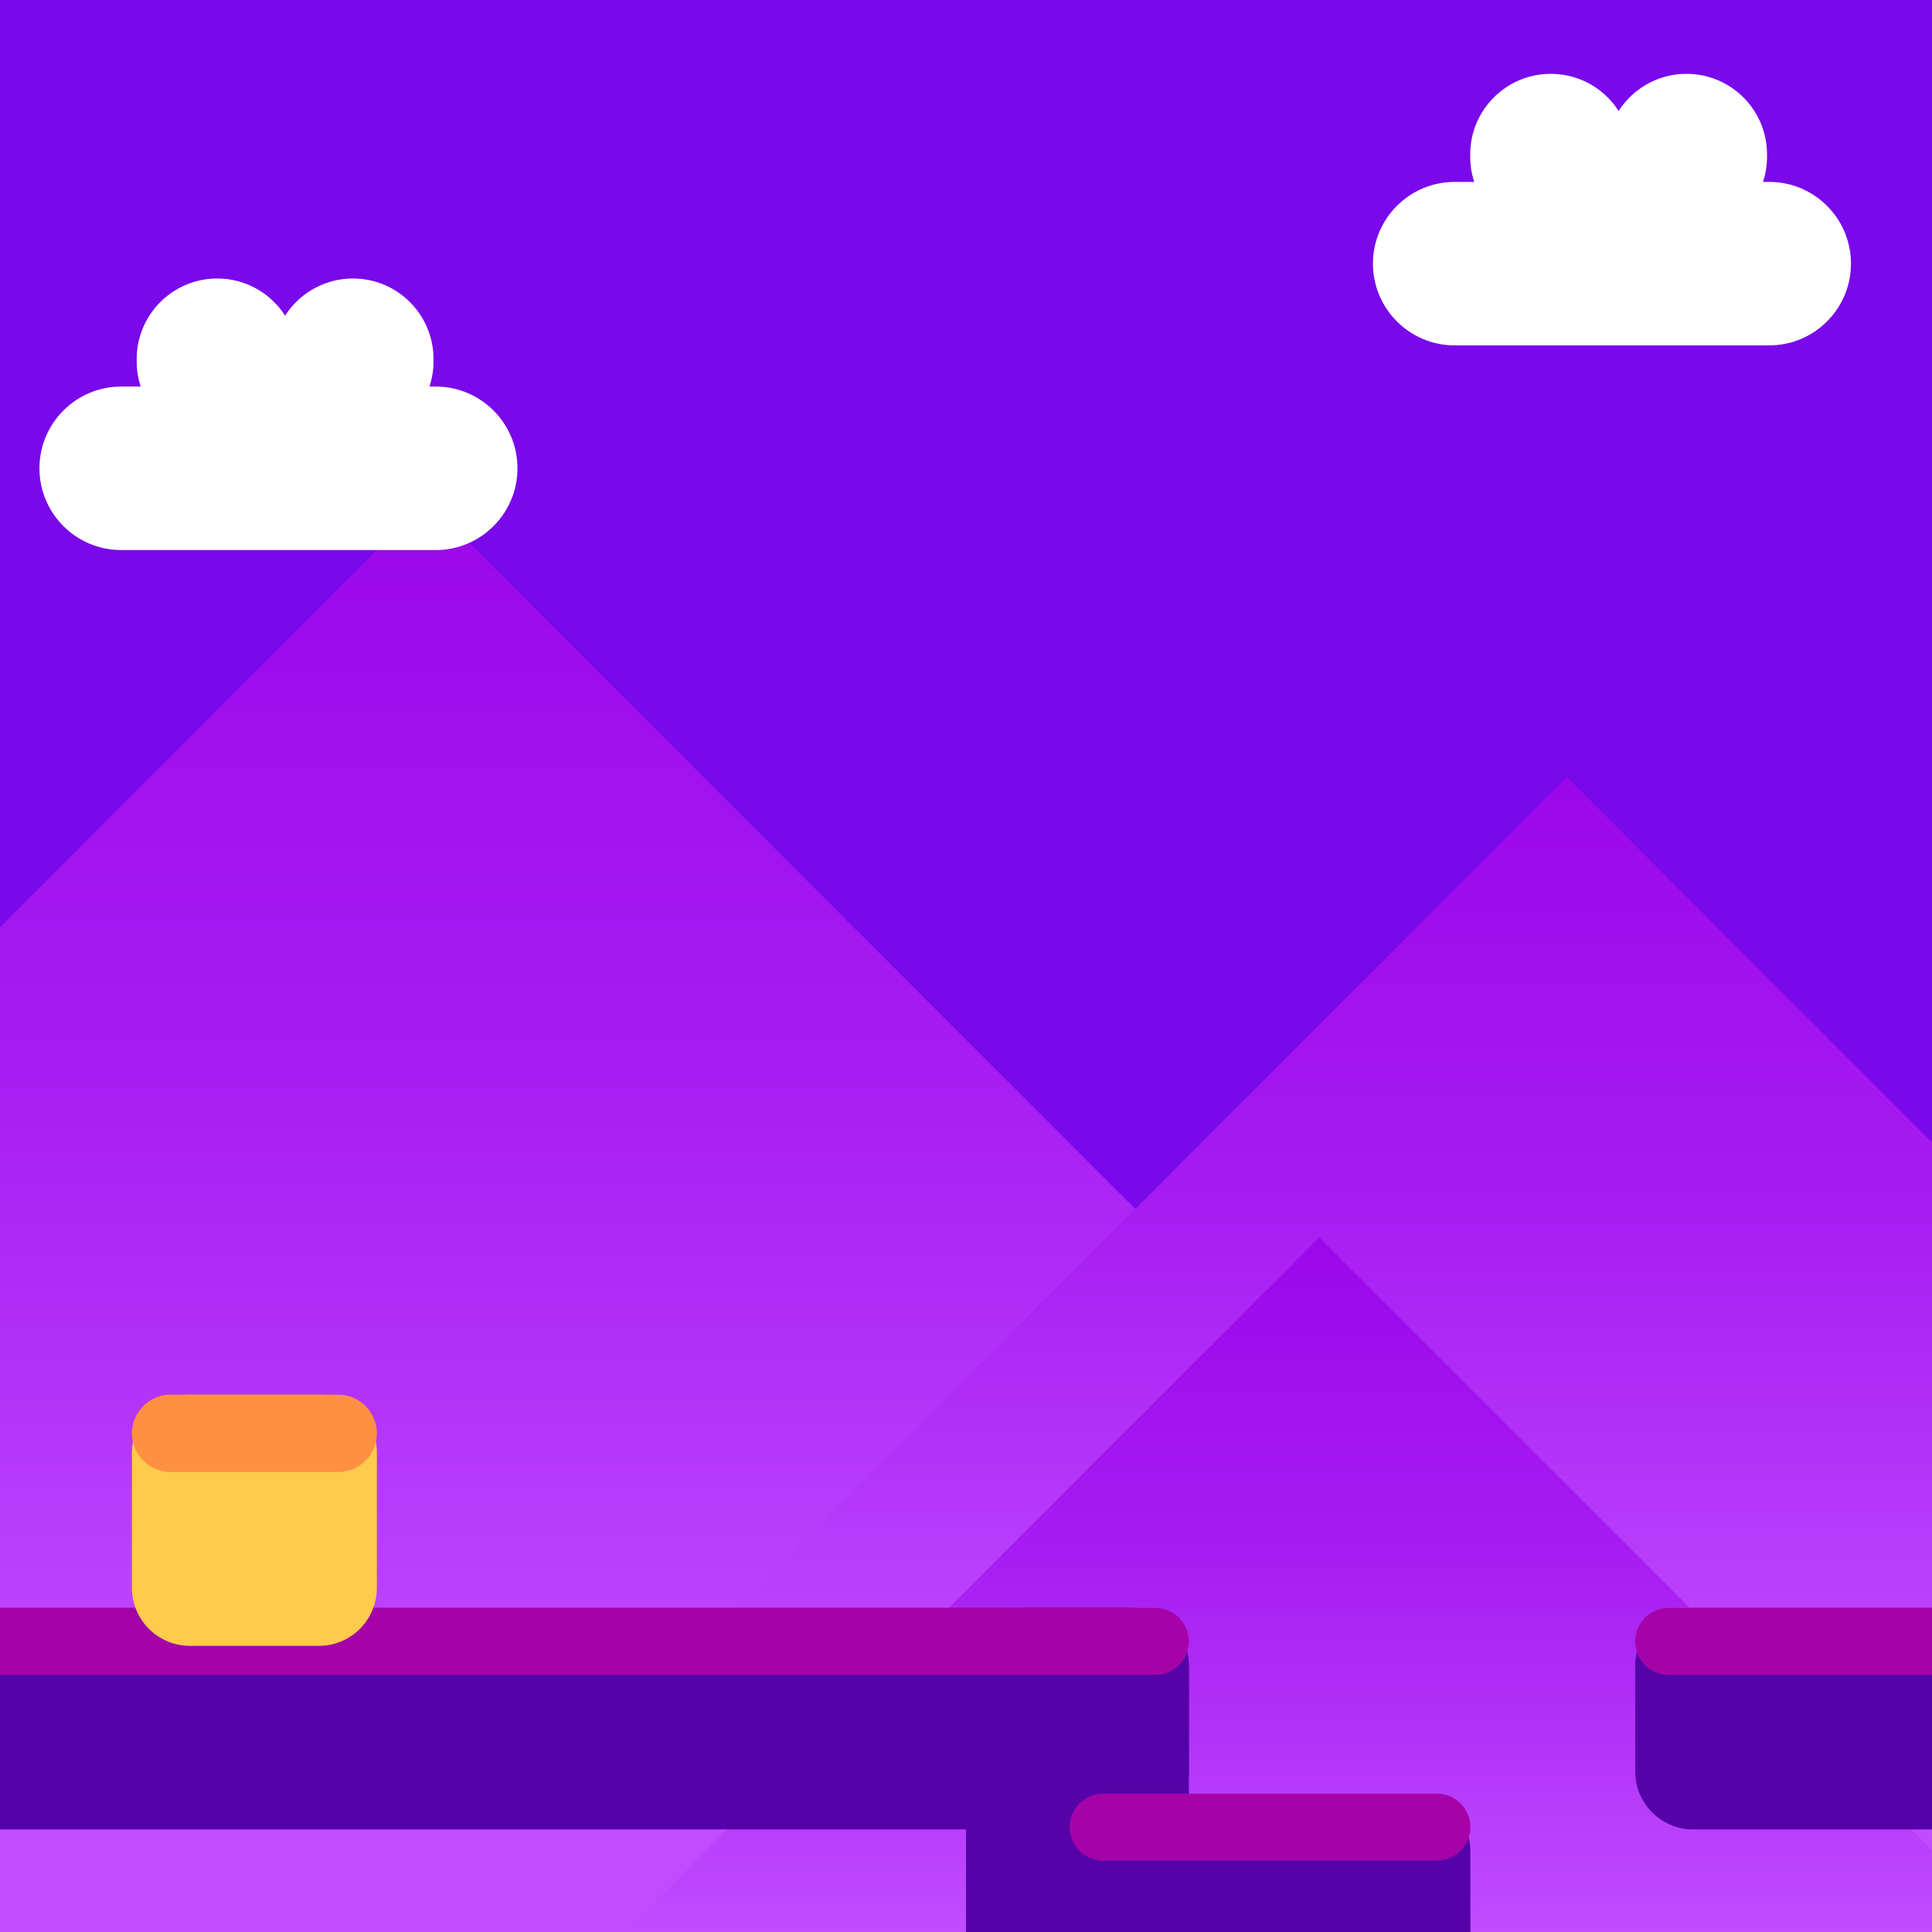
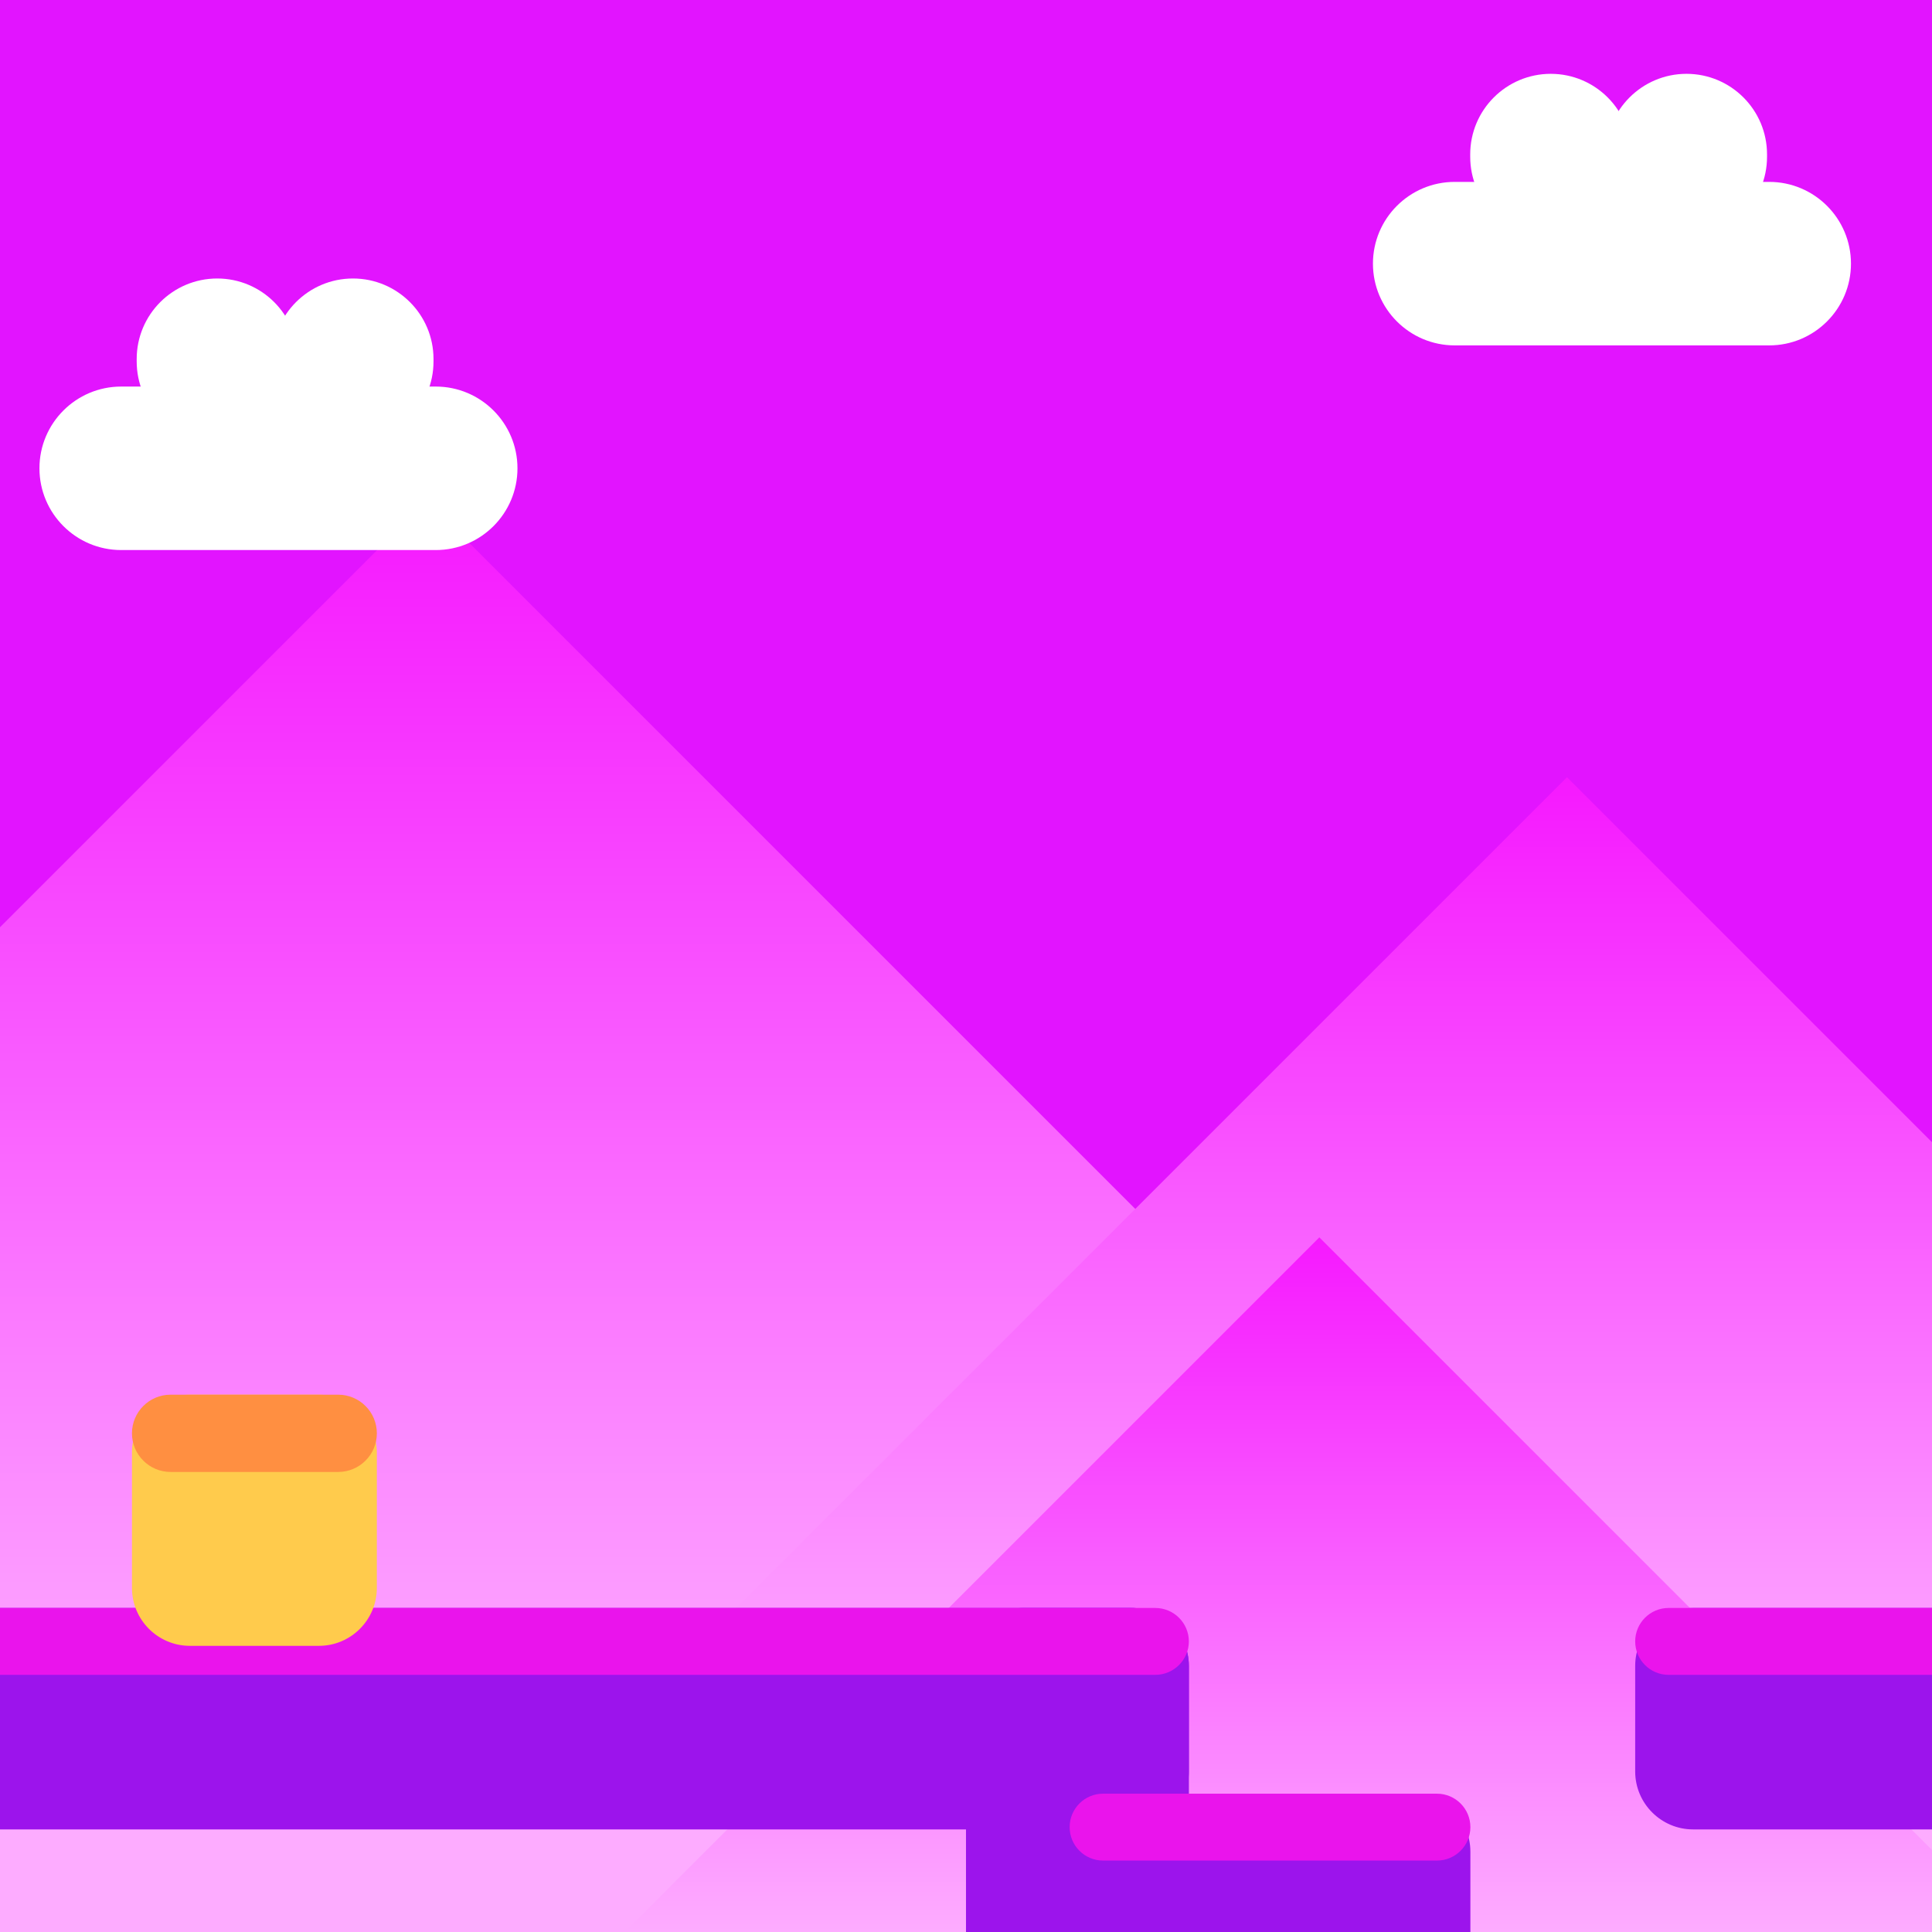
<svg xmlns="http://www.w3.org/2000/svg" width="100%" height="100%" viewBox="0 0 100 100" version="1.1" xml:space="preserve" style="fill-rule:evenodd;clip-rule:evenodd;stroke-linejoin:round;stroke-miterlimit:2;">
  <g id="background-pack-easy-peasy" transform="matrix(1,0,0,1,-270,-180)">
    <g>
      <g>
-         <clipPath id="_clip1">
-           <rect x="270" y="180" width="100" height="100" />
-         </clipPath>
-         <g clip-path="url(#_clip1)">
-           <g id="Background" transform="matrix(0.412391,0,0,0.682116,192.277,102.697)">
-             <rect x="188.469" y="113.328" width="242.489" height="146.603" style="fill:rgb(121,8,235);" />
-           </g>
-           <g transform="matrix(1.14465,-1.14465,1.14465,1.14465,-1111.25,1066.68)">
-             <rect x="933" y="237" width="56" height="56" style="fill:url(#_Linear2);" />
-           </g>
-           <g transform="matrix(0.870937,-0.870937,0.870937,0.870937,-716.662,875.172)">
-             <rect x="933" y="237" width="56" height="56" style="fill:url(#_Linear3);" />
-           </g>
-           <g transform="matrix(0.64204,-0.64204,0.64204,0.64204,-448.852,726.86)">
-             <rect x="933" y="237" width="56" height="56" style="fill:url(#_Linear4);" />
-           </g>
-           <g transform="matrix(1.34765,0,0,0.881713,-1150.88,43.6809)">
-             <path d="M1097.77,249C1099,249 1100,250.525 1100,252.402L1100,258.598C1100,260.475 1099,262 1097.77,262L1052.23,262C1051,262 1050,260.475 1050,258.598L1050,252.402C1050,250.525 1051,249 1052.23,249" style="fill:rgb(85,3,168);" />
-           </g>
-           <g transform="matrix(0.41485,0,0,0.881713,-110.228,53.2947)">
-             <path d="M1100,252.402L1100,258.598C1100,260.475 1096.76,262 1092.77,262L1057.23,262C1053.24,262 1050,260.475 1050,258.598L1050,252.402C1050,250.525 1053.24,249 1057.23,249L1092.77,249C1096.76,249 1100,250.525 1100,252.402Z" style="fill:rgb(85,3,168);" />
-           </g>
-           <g transform="matrix(0.41485,0,0,0.881713,-80.9555,43.6809)">
-             <path d="M1100,252.402L1100,258.598C1100,260.475 1096.76,262 1092.77,262L1057.23,262C1053.24,262 1050,260.475 1050,258.598L1050,252.402C1050,250.525 1053.24,249 1057.23,249L1092.77,249C1096.76,249 1100,250.525 1100,252.402Z" style="fill:rgb(85,3,168);" />
-           </g>
-           <g transform="matrix(0.230731,0,0,2.65094,77.732,-396.858)">
-             <path d="M1100,250.132L1100,260.868C1100,261.493 1094.17,262 1087,262L1063,262C1055.83,262 1050,261.493 1050,260.868L1050,250.132C1050,249.507 1055.83,249 1063,249L1087,249C1094.17,249 1100,249.507 1100,250.132Z" style="fill:rgb(85,3,168);" />
-           </g>
-           <g transform="matrix(1.34765,0,0,0.266328,-1150.88,196.912)">
-             <path d="M1100,255.5C1100,259.087 1099.42,262 1098.71,262L1051.29,262C1050.58,262 1050,259.087 1050,255.5C1050,251.913 1050.58,249 1051.29,249L1098.71,249C1099.42,249 1100,251.913 1100,255.5Z" style="fill:rgb(165,3,168);" />
-           </g>
-           <g transform="matrix(0.253514,0,0,1,10.6404,3.18844)">
-             <path d="M1100,252L1100,259C1100,260.656 1094.7,262 1088.17,262L1061.83,262C1055.3,262 1050,260.656 1050,259L1050,252C1050,250.344 1055.3,249 1061.83,249L1088.17,249C1094.7,249 1100,250.344 1100,252Z" style="fill:rgb(255,203,76);" />
-           </g>
-           <g transform="matrix(0.253514,0,0,0.307692,10.6404,175.573)">
-             <path d="M1100,255.5C1100,259.087 1096.46,262 1092.11,262L1057.89,262C1053.54,262 1050,259.087 1050,255.5C1050,251.913 1053.54,249 1057.89,249L1092.11,249C1096.46,249 1100,251.913 1100,255.5Z" style="fill:rgb(255,143,65);" />
-           </g>
-           <g transform="matrix(0.41485,0,0,0.266328,-110.228,206.525)">
-             <path d="M1100,255.5C1100,259.087 1098.13,262 1095.83,262L1054.17,262C1051.87,262 1050,259.087 1050,255.5C1050,251.913 1051.87,249 1054.17,249L1095.83,249C1098.13,249 1100,251.913 1100,255.5Z" style="fill:rgb(165,3,168);" />
-           </g>
-           <g transform="matrix(0.49485,0,0,0.650944,-247.551,37.9233)">
-             <path d="M1100,255.5C1100,259.087 1096.17,262 1091.45,262L1058.55,262C1053.83,262 1050,259.087 1050,255.5C1050,251.913 1053.83,249 1058.55,249L1091.45,249C1096.17,249 1100,251.913 1100,255.5Z" style="fill:white;" />
-           </g>
-           <g transform="matrix(0.49485,0,0,0.650944,-178.529,27.3298)">
-             <path d="M1100,255.5C1100,259.087 1096.17,262 1091.45,262L1058.55,262C1053.83,262 1050,259.087 1050,255.5C1050,251.913 1053.83,249 1058.55,249L1091.45,249C1096.17,249 1100,251.913 1100,255.5Z" style="fill:white;" />
-           </g>
-           <g transform="matrix(0.166743,0,0,0.650944,101.995,32.3298)">
-             <path d="M1100,255.404L1100,255.596C1100,259.131 1088.8,262 1075,262C1061.2,262 1050,259.131 1050,255.596L1050,255.404C1050,251.869 1061.2,249 1075,249C1088.8,249 1100,251.869 1100,255.404Z" style="fill:white;" />
-           </g>
-           <g transform="matrix(0.166743,0,0,0.650944,171.018,21.7364)">
-             <path d="M1100,255.404L1100,255.596C1100,259.131 1088.8,262 1075,262C1061.2,262 1050,259.131 1050,255.596L1050,255.404C1050,251.869 1061.2,249 1075,249C1088.8,249 1100,251.869 1100,255.404Z" style="fill:white;" />
-           </g>
-           <g transform="matrix(0.166743,0,0,0.650944,109.021,32.3298)">
-             <path d="M1100,255.404L1100,255.596C1100,259.131 1088.8,262 1075,262C1061.2,262 1050,259.131 1050,255.596L1050,255.404C1050,251.869 1061.2,249 1075,249C1088.8,249 1100,251.869 1100,255.404Z" style="fill:white;" />
-           </g>
-           <g transform="matrix(0.166743,0,0,0.650944,178.044,21.7364)">
-             <path d="M1100,255.404L1100,255.596C1100,259.131 1088.8,262 1075,262C1061.2,262 1050,259.131 1050,255.596L1050,255.404C1050,251.869 1061.2,249 1075,249C1088.8,249 1100,251.869 1100,255.404Z" style="fill:white;" />
-           </g>
-           <g transform="matrix(0.41485,0,0,0.266328,-80.9555,196.912)">
-             <path d="M1100,255.5C1100,259.087 1098.13,262 1095.83,262L1054.17,262C1051.87,262 1050,259.087 1050,255.5C1050,251.913 1051.87,249 1054.17,249L1095.83,249C1098.13,249 1100,251.913 1100,255.5Z" style="fill:rgb(165,3,168);" />
+         <g>
+           <clipPath id="_clip1">
+             <rect x="270" y="180" width="100" height="100" />
+           </clipPath>
+           <g clip-path="url(#_clip1)">
+             <g id="Background" transform="matrix(0.412391,0,0,0.682116,192.277,102.697)">
+               <rect x="188.469" y="113.328" width="242.489" height="146.603" style="fill:rgb(226,20,255);" />
+             </g>
+             <g transform="matrix(1.14465,-1.14465,1.14465,1.14465,-1111.25,1066.68)">
+               <rect x="933" y="237" width="56" height="56" style="fill:url(#_Linear2);" />
+             </g>
+             <g transform="matrix(0.870937,-0.870937,0.870937,0.870937,-716.662,875.172)">
+               <rect x="933" y="237" width="56" height="56" style="fill:url(#_Linear3);" />
+             </g>
+             <g transform="matrix(0.64204,-0.64204,0.64204,0.64204,-448.852,726.86)">
+               <rect x="933" y="237" width="56" height="56" style="fill:url(#_Linear4);" />
+             </g>
+             <g transform="matrix(1.34765,0,0,0.881713,-1150.88,43.6809)">
+               <path d="M1097.77,249C1099,249 1100,250.525 1100,252.402L1100,258.598C1100,260.475 1099,262 1097.77,262L1052.23,262C1051,262 1050,260.475 1050,258.598L1050,252.402C1050,250.525 1051,249 1052.23,249" style="fill:rgb(156,20,236);" />
+             </g>
+             <g transform="matrix(0.41485,0,0,0.881713,-110.228,53.2947)">
+               <path d="M1100,252.402L1100,258.598C1100,260.475 1096.76,262 1092.77,262L1057.23,262C1053.24,262 1050,260.475 1050,258.598L1050,252.402C1050,250.525 1053.24,249 1057.23,249L1092.77,249C1096.76,249 1100,250.525 1100,252.402Z" style="fill:rgb(156,20,236);" />
+             </g>
+             <g transform="matrix(0.41485,0,0,0.881713,-80.9555,43.6809)">
+               <path d="M1100,252.402L1100,258.598C1100,260.475 1096.76,262 1092.77,262L1057.23,262C1053.24,262 1050,260.475 1050,258.598L1050,252.402C1050,250.525 1053.24,249 1057.23,249L1092.77,249C1096.76,249 1100,250.525 1100,252.402Z" style="fill:rgb(156,20,236);" />
+             </g>
+             <g transform="matrix(0.230731,0,0,2.65094,77.732,-396.858)">
+               <path d="M1100,250.132L1100,260.868C1100,261.493 1094.17,262 1087,262L1063,262C1055.83,262 1050,261.493 1050,260.868L1050,250.132C1050,249.507 1055.83,249 1063,249L1087,249C1094.17,249 1100,249.507 1100,250.132Z" style="fill:rgb(156,20,236);" />
+             </g>
+             <g transform="matrix(1.34765,0,0,0.266328,-1150.88,196.912)">
+               <path d="M1100,255.5C1100,259.087 1099.42,262 1098.71,262L1051.29,262C1050.58,262 1050,259.087 1050,255.5C1050,251.913 1050.58,249 1051.29,249L1098.71,249C1099.42,249 1100,251.913 1100,255.5Z" style="fill:rgb(234,20,236);" />
+             </g>
+             <g transform="matrix(0.253514,0,0,1,10.6404,3.18844)">
+               <path d="M1100,252L1100,259C1100,260.656 1094.7,262 1088.17,262L1061.83,262C1055.3,262 1050,260.656 1050,259L1050,252C1050,250.344 1055.3,249 1061.83,249L1088.17,249C1094.7,249 1100,250.344 1100,252Z" style="fill:rgb(255,203,76);" />
+             </g>
+             <g transform="matrix(0.253514,0,0,0.307692,10.6404,175.573)">
+               <path d="M1100,255.5C1100,259.087 1096.46,262 1092.11,262L1057.89,262C1053.54,262 1050,259.087 1050,255.5C1050,251.913 1053.54,249 1057.89,249L1092.11,249C1096.46,249 1100,251.913 1100,255.5Z" style="fill:rgb(255,143,65);" />
+             </g>
+             <g transform="matrix(0.41485,0,0,0.266328,-110.228,206.525)">
+               <path d="M1100,255.5C1100,259.087 1098.13,262 1095.83,262L1054.17,262C1051.87,262 1050,259.087 1050,255.5C1050,251.913 1051.87,249 1054.17,249L1095.83,249C1098.13,249 1100,251.913 1100,255.5Z" style="fill:rgb(234,20,236);" />
+             </g>
+             <g transform="matrix(0.49485,0,0,0.650944,-247.551,37.9233)">
+               <path d="M1100,255.5C1100,259.087 1096.17,262 1091.45,262L1058.55,262C1053.83,262 1050,259.087 1050,255.5C1050,251.913 1053.83,249 1058.55,249L1091.45,249C1096.17,249 1100,251.913 1100,255.5Z" style="fill:white;" />
+             </g>
+             <g transform="matrix(0.49485,0,0,0.650944,-178.529,27.3298)">
+               <path d="M1100,255.5C1100,259.087 1096.17,262 1091.45,262L1058.55,262C1053.83,262 1050,259.087 1050,255.5C1050,251.913 1053.83,249 1058.55,249L1091.45,249C1096.17,249 1100,251.913 1100,255.5Z" style="fill:white;" />
+             </g>
+             <g transform="matrix(0.166743,0,0,0.650944,101.995,32.3298)">
+               <path d="M1100,255.404L1100,255.596C1100,259.131 1088.8,262 1075,262C1061.2,262 1050,259.131 1050,255.596L1050,255.404C1050,251.869 1061.2,249 1075,249C1088.8,249 1100,251.869 1100,255.404Z" style="fill:white;" />
+             </g>
+             <g transform="matrix(0.166743,0,0,0.650944,171.018,21.7364)">
+               <path d="M1100,255.404L1100,255.596C1100,259.131 1088.8,262 1075,262C1061.2,262 1050,259.131 1050,255.596L1050,255.404C1050,251.869 1061.2,249 1075,249C1088.8,249 1100,251.869 1100,255.404Z" style="fill:white;" />
+             </g>
+             <g transform="matrix(0.166743,0,0,0.650944,109.021,32.3298)">
+               <path d="M1100,255.404L1100,255.596C1100,259.131 1088.8,262 1075,262C1061.2,262 1050,259.131 1050,255.596L1050,255.404C1050,251.869 1061.2,249 1075,249C1088.8,249 1100,251.869 1100,255.404Z" style="fill:white;" />
+             </g>
+             <g transform="matrix(0.166743,0,0,0.650944,178.044,21.7364)">
+               <path d="M1100,255.404L1100,255.596C1100,259.131 1088.8,262 1075,262C1061.2,262 1050,259.131 1050,255.596L1050,255.404C1050,251.869 1061.2,249 1075,249C1088.8,249 1100,251.869 1100,255.404Z" style="fill:white;" />
+             </g>
+             <g transform="matrix(0.41485,0,0,0.266328,-80.9555,196.912)">
+               <path d="M1100,255.5C1100,259.087 1098.13,262 1095.83,262L1054.17,262C1051.87,262 1050,259.087 1050,255.5C1050,251.913 1051.87,249 1054.17,249L1095.83,249C1098.13,249 1100,251.913 1100,255.5Z" style="fill:rgb(234,20,236);" />
+             </g>
          </g>
        </g>
      </g>
    </g>
  </g>
  <defs>
    <linearGradient id="_Linear2" x1="0" y1="0" x2="1" y2="0" gradientUnits="userSpaceOnUse" gradientTransform="matrix(-28,28,-28,-28,989,237)">
-       <stop offset="0" style="stop-color:rgb(155,8,235);stop-opacity:1" />
-       <stop offset="0.45" style="stop-color:rgb(166,28,241);stop-opacity:1" />
-       <stop offset="1" style="stop-color:rgb(192,76,255);stop-opacity:1" />
+       <stop offset="0" style="stop-color:rgb(246,25,255);stop-opacity:1" />
+       <stop offset="1" style="stop-color:rgb(253,172,255);stop-opacity:1" />
    </linearGradient>
    <linearGradient id="_Linear3" x1="0" y1="0" x2="1" y2="0" gradientUnits="userSpaceOnUse" gradientTransform="matrix(-28,28,-28,-28,989,237)">
-       <stop offset="0" style="stop-color:rgb(155,8,235);stop-opacity:1" />
-       <stop offset="0.45" style="stop-color:rgb(166,28,241);stop-opacity:1" />
-       <stop offset="1" style="stop-color:rgb(192,76,255);stop-opacity:1" />
+       <stop offset="0" style="stop-color:rgb(246,25,255);stop-opacity:1" />
+       <stop offset="1" style="stop-color:rgb(253,172,255);stop-opacity:1" />
    </linearGradient>
    <linearGradient id="_Linear4" x1="0" y1="0" x2="1" y2="0" gradientUnits="userSpaceOnUse" gradientTransform="matrix(-28,28,-28,-28,989,237)">
-       <stop offset="0" style="stop-color:rgb(155,8,235);stop-opacity:1" />
-       <stop offset="0.45" style="stop-color:rgb(166,28,241);stop-opacity:1" />
-       <stop offset="1" style="stop-color:rgb(192,76,255);stop-opacity:1" />
+       <stop offset="0" style="stop-color:rgb(246,25,255);stop-opacity:1" />
+       <stop offset="1" style="stop-color:rgb(253,172,255);stop-opacity:1" />
    </linearGradient>
  </defs>
</svg>
